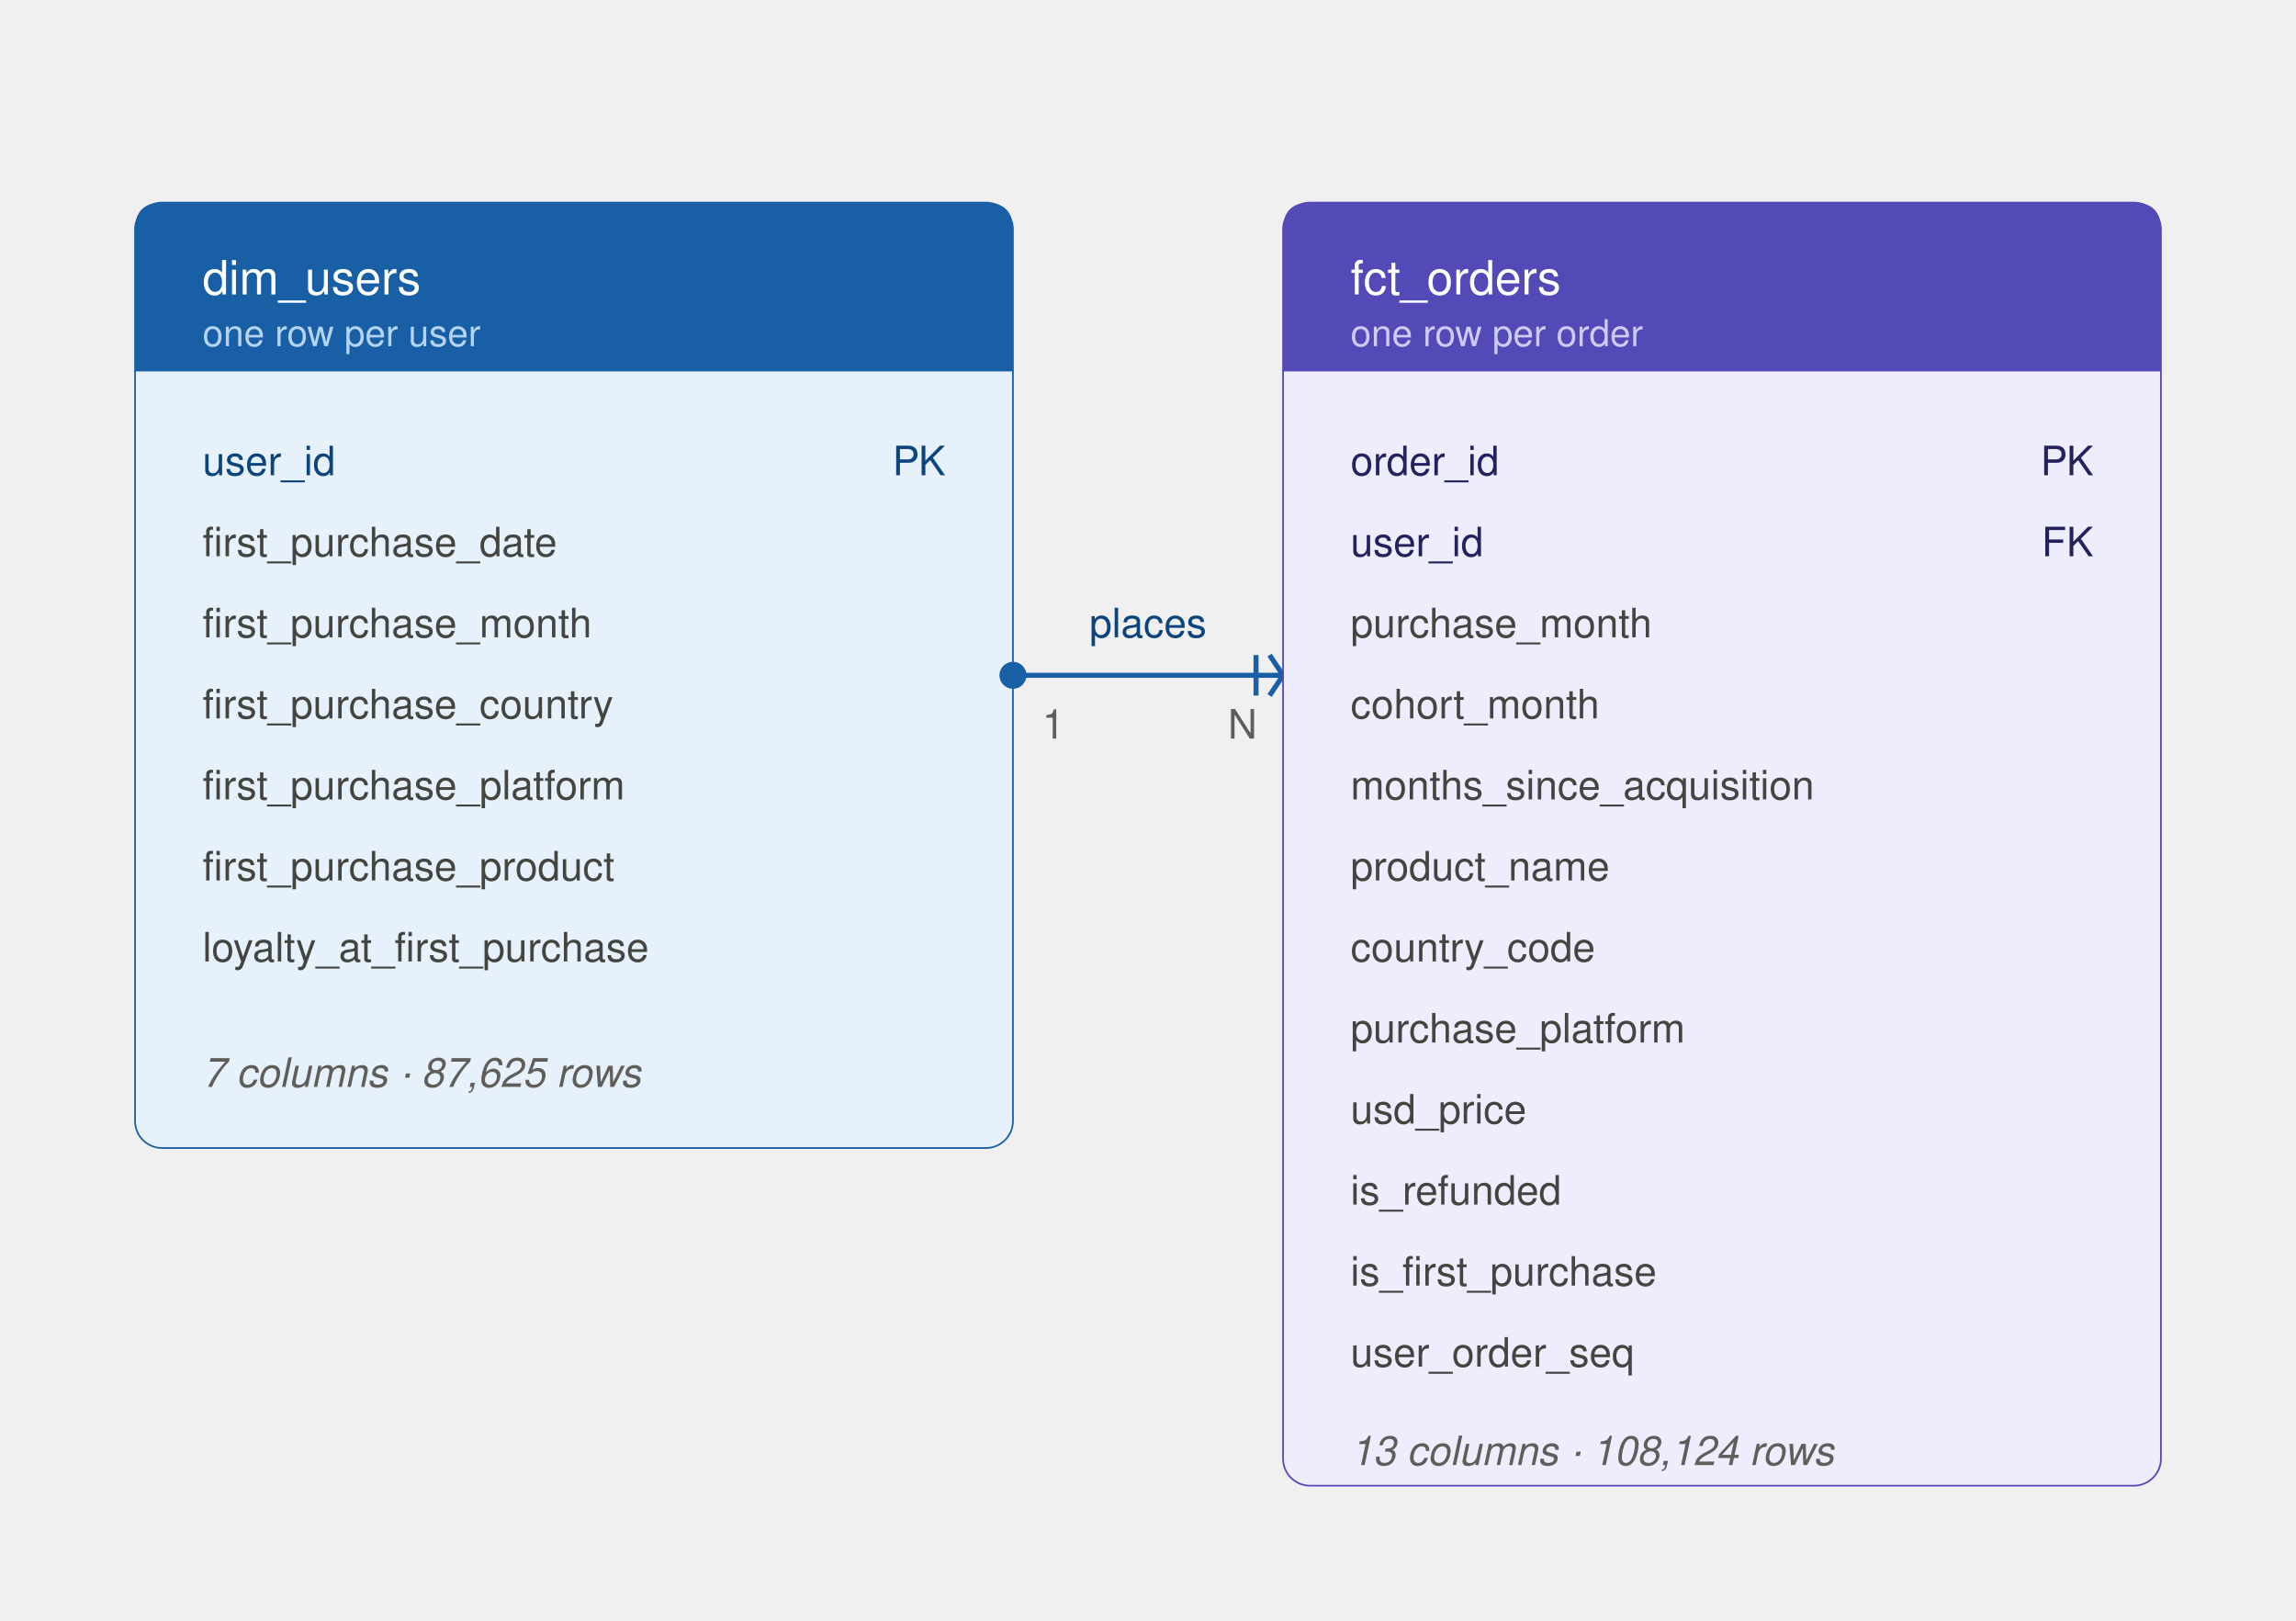
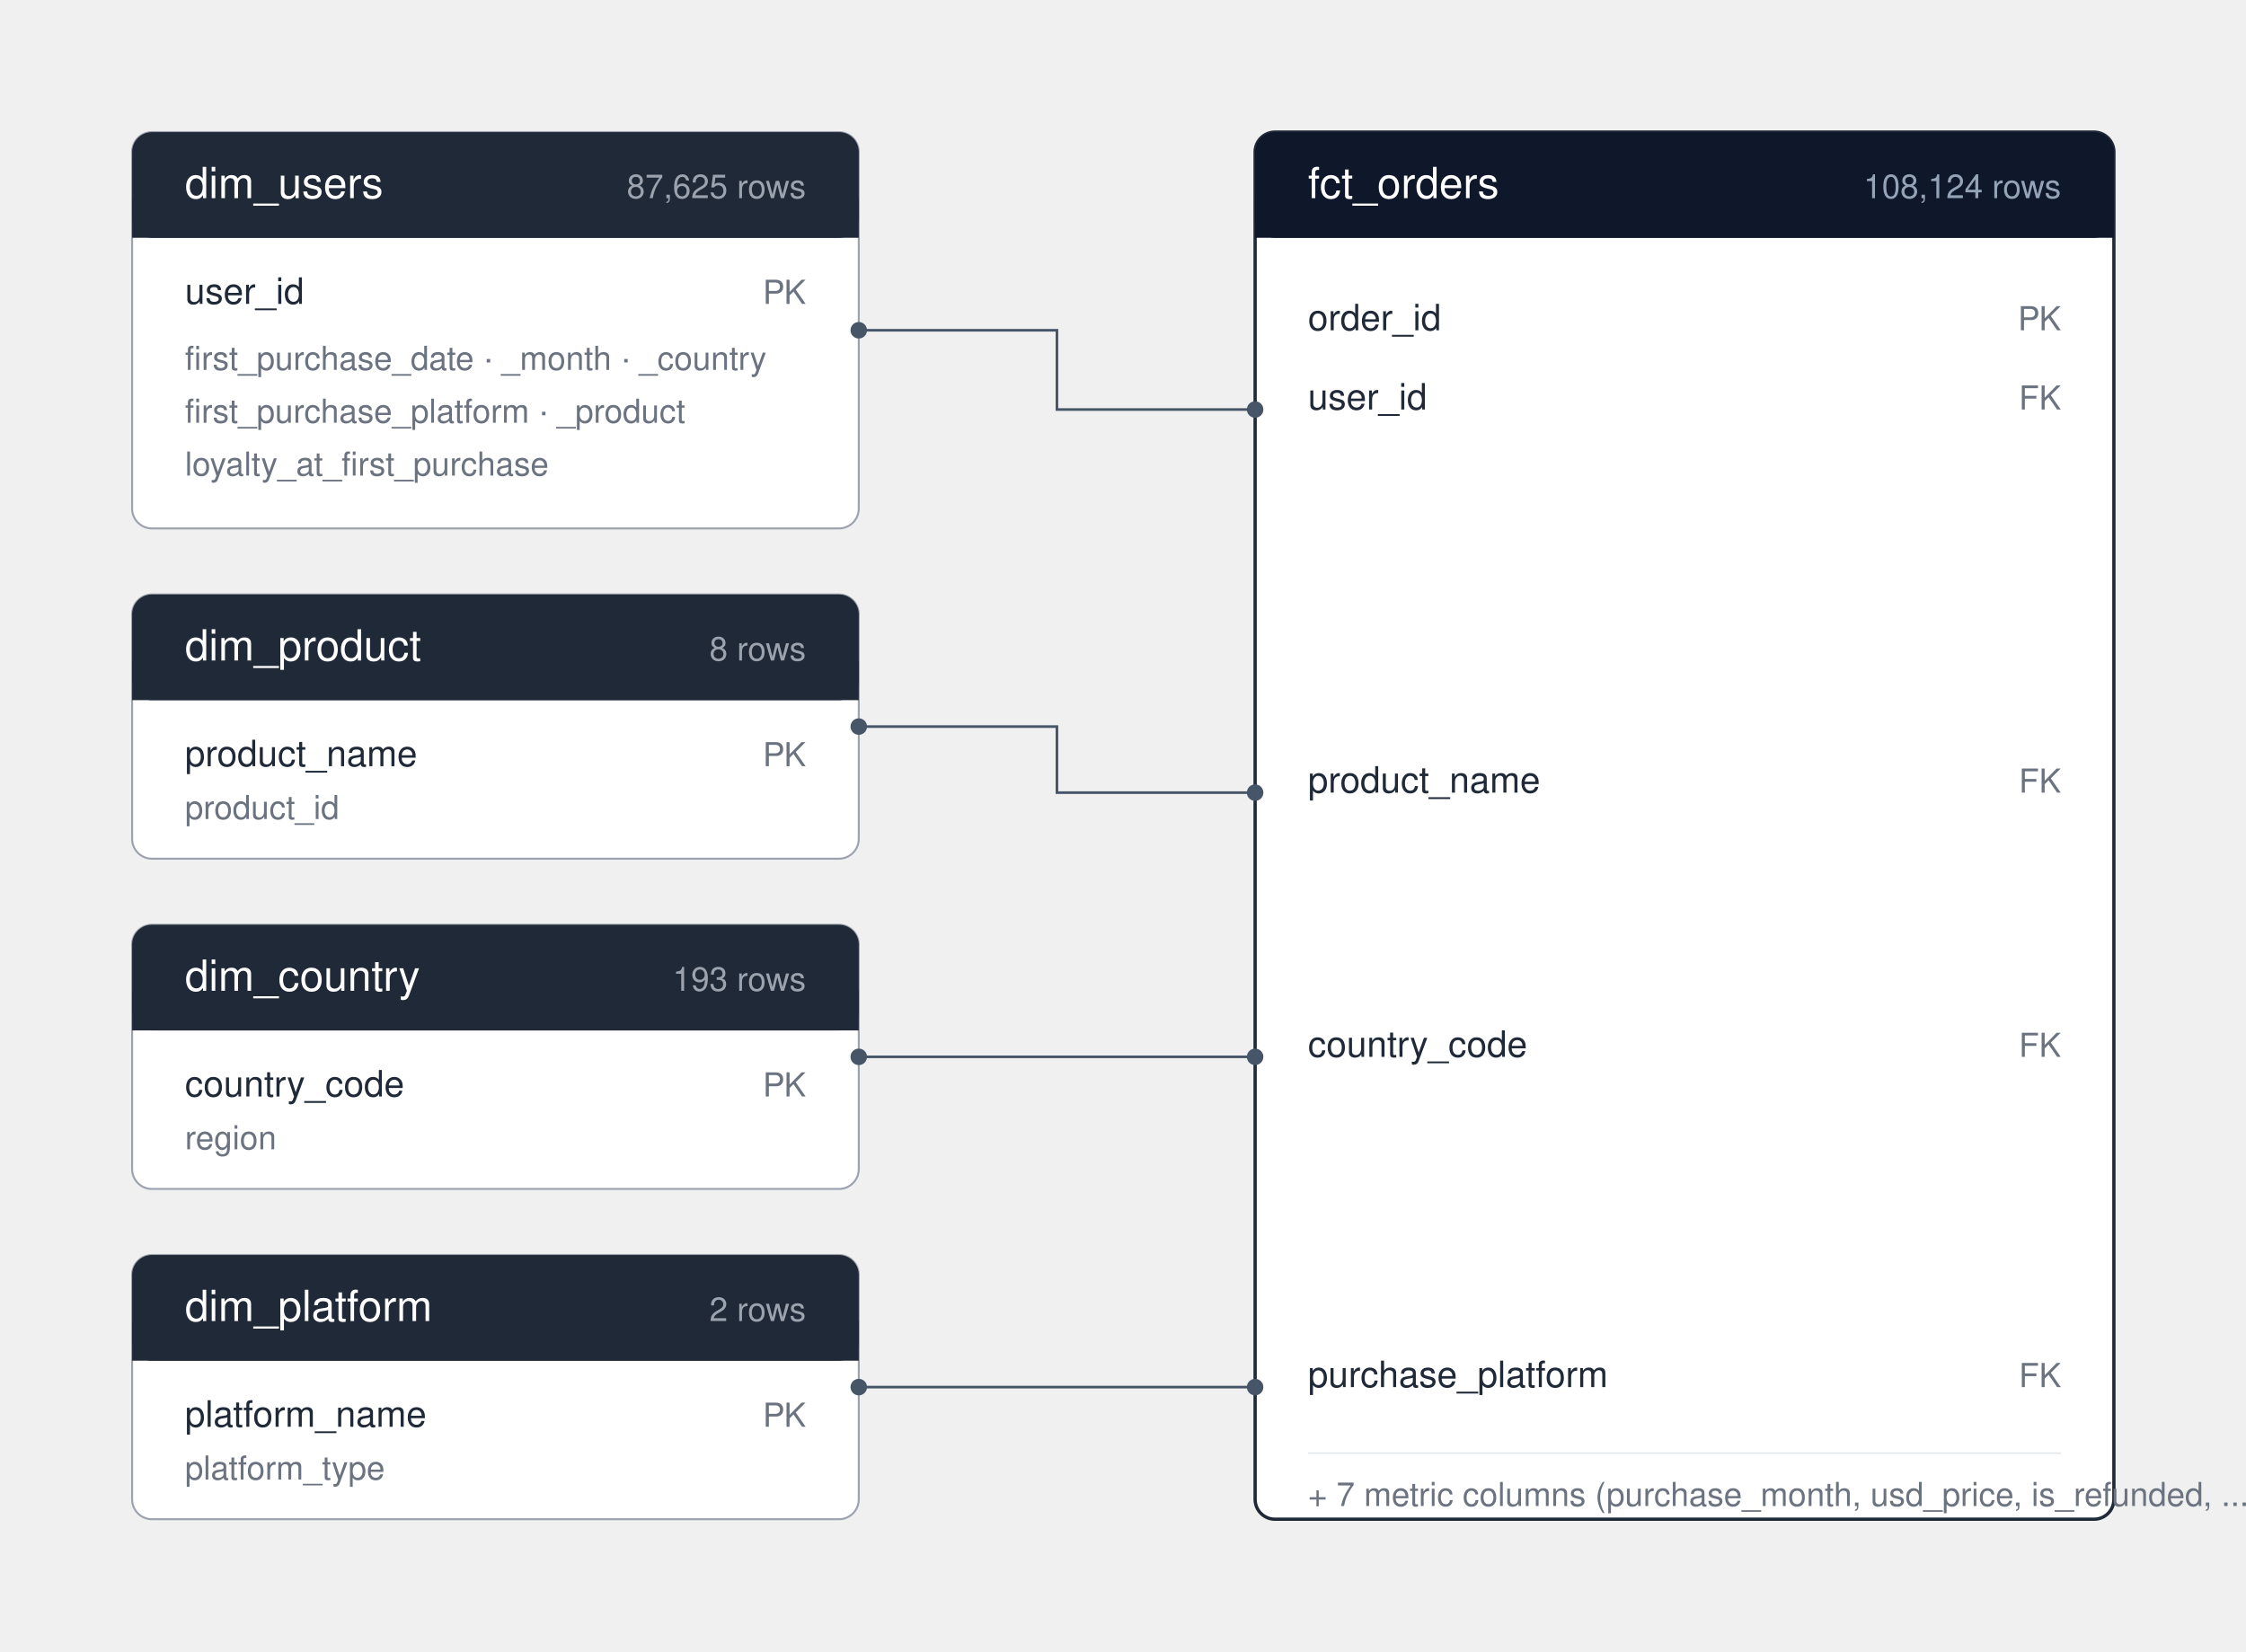
- <svg xmlns="http://www.w3.org/2000/svg" width="100%" viewBox="0 0 680 480" font-family="Helvetica, Arial, sans-serif">
-   <rect x="40" y="60" width="260" height="280" rx="8" fill="#E6F1FB" stroke="#185FA5" stroke-width="0.5" />
-   <path d="M40 68 Q40 60 48 60 L292 60 Q300 60 300 68 L300 110 L40 110 Z" fill="#185FA5" />
-   <text x="60" y="84" font-size="14" font-weight="500" fill="#FFFFFF" dominant-baseline="central">dim_users</text>
-   <text x="60" y="100" font-size="11" fill="#B5D4F4" dominant-baseline="central">one row per user</text>
-   <text x="60" y="138" font-size="12" font-weight="500" fill="#0C447C" dominant-baseline="central">user_id</text>
-   <text x="280" y="138" font-size="12" fill="#0C447C" text-anchor="end" dominant-baseline="central">PK</text>
-   <text x="60" y="162" font-size="12" fill="#444441" dominant-baseline="central">first_purchase_date</text>
-   <text x="60" y="186" font-size="12" fill="#444441" dominant-baseline="central">first_purchase_month</text>
-   <text x="60" y="210" font-size="12" fill="#444441" dominant-baseline="central">first_purchase_country</text>
-   <text x="60" y="234" font-size="12" fill="#444441" dominant-baseline="central">first_purchase_platform</text>
-   <text x="60" y="258" font-size="12" fill="#444441" dominant-baseline="central">first_purchase_product</text>
-   <text x="60" y="282" font-size="12" fill="#444441" dominant-baseline="central">loyalty_at_first_purchase</text>
-   <text x="60" y="318" font-size="12" font-style="italic" fill="#5F5E5A" dominant-baseline="central">7 columns · 87,625 rows</text>
-   <line x1="300" y1="200" x2="380" y2="200" stroke="#185FA5" stroke-width="1.5" />
-   <circle cx="300" cy="200" r="4" fill="#185FA5" />
-   <line x1="372" y1="194" x2="372" y2="206" stroke="#185FA5" stroke-width="1.5" />
-   <polyline points="376,194 380,200 376,206" fill="none" stroke="#185FA5" stroke-width="1.5" />
-   <text x="340" y="186" font-size="12" fill="#0C447C" text-anchor="middle" dominant-baseline="central">places</text>
-   <text x="312" y="216" font-size="12" fill="#5F5E5A" text-anchor="middle" dominant-baseline="central">1</text>
-   <text x="368" y="216" font-size="12" fill="#5F5E5A" text-anchor="middle" dominant-baseline="central">N</text>
-   <rect x="380" y="60" width="260" height="380" rx="8" fill="#EEEDFE" stroke="#534AB7" stroke-width="0.5" />
-   <path d="M380 68 Q380 60 388 60 L632 60 Q640 60 640 68 L640 110 L380 110 Z" fill="#534AB7" />
-   <text x="400" y="84" font-size="14" font-weight="500" fill="#FFFFFF" dominant-baseline="central">fct_orders</text>
-   <text x="400" y="100" font-size="11" fill="#CECBF6" dominant-baseline="central">one row per order</text>
-   <text x="400" y="138" font-size="12" font-weight="500" fill="#26215C" dominant-baseline="central">order_id</text>
-   <text x="620" y="138" font-size="12" fill="#26215C" text-anchor="end" dominant-baseline="central">PK</text>
-   <text x="400" y="162" font-size="12" font-weight="500" fill="#26215C" dominant-baseline="central">user_id</text>
-   <text x="620" y="162" font-size="12" fill="#26215C" text-anchor="end" dominant-baseline="central">FK</text>
-   <text x="400" y="186" font-size="12" fill="#444441" dominant-baseline="central">purchase_month</text>
-   <text x="400" y="210" font-size="12" fill="#444441" dominant-baseline="central">cohort_month</text>
-   <text x="400" y="234" font-size="12" fill="#444441" dominant-baseline="central">months_since_acquisition</text>
-   <text x="400" y="258" font-size="12" fill="#444441" dominant-baseline="central">product_name</text>
-   <text x="400" y="282" font-size="12" fill="#444441" dominant-baseline="central">country_code</text>
-   <text x="400" y="306" font-size="12" fill="#444441" dominant-baseline="central">purchase_platform</text>
-   <text x="400" y="330" font-size="12" fill="#444441" dominant-baseline="central">usd_price</text>
-   <text x="400" y="354" font-size="12" fill="#444441" dominant-baseline="central">is_refunded</text>
-   <text x="400" y="378" font-size="12" fill="#444441" dominant-baseline="central">is_first_purchase</text>
-   <text x="400" y="402" font-size="12" fill="#444441" dominant-baseline="central">user_order_seq</text>
-   <text x="400" y="430" font-size="12" font-style="italic" fill="#5F5E5A" dominant-baseline="central">13 columns · 108,124 rows</text>
+ <svg xmlns="http://www.w3.org/2000/svg" width="100%" viewBox="0 0 680 500" font-family="Helvetica, Arial, sans-serif">
+   <rect x="40" y="40" width="220" height="120" rx="6" fill="#FFFFFF" stroke="#9CA3AF" stroke-width="0.6" />
+   <rect x="40" y="40" width="220" height="32" rx="6" fill="#1F2937" />
+   <rect x="40" y="60" width="220" height="12" fill="#1F2937" />
+   <text x="56" y="60" font-size="13" font-weight="500" fill="#FFFFFF">dim_users</text>
+   <text x="244" y="60" font-size="10" fill="#9CA3AF" text-anchor="end">87,625 rows</text>
+   <text x="56" y="92" font-size="11" font-weight="500" fill="#1F2937">user_id</text>
+   <text x="244" y="92" font-size="10" fill="#6B7280" text-anchor="end">PK</text>
+   <text x="56" y="112" font-size="10" fill="#6B7280">first_purchase_date · _month · _country</text>
+   <text x="56" y="128" font-size="10" fill="#6B7280">first_purchase_platform · _product</text>
+   <text x="56" y="144" font-size="10" fill="#6B7280">loyalty_at_first_purchase</text>
+   <rect x="40" y="180" width="220" height="80" rx="6" fill="#FFFFFF" stroke="#9CA3AF" stroke-width="0.6" />
+   <rect x="40" y="180" width="220" height="32" rx="6" fill="#1F2937" />
+   <rect x="40" y="200" width="220" height="12" fill="#1F2937" />
+   <text x="56" y="200" font-size="13" font-weight="500" fill="#FFFFFF">dim_product</text>
+   <text x="244" y="200" font-size="10" fill="#9CA3AF" text-anchor="end">8 rows</text>
+   <text x="56" y="232" font-size="11" font-weight="500" fill="#1F2937">product_name</text>
+   <text x="244" y="232" font-size="10" fill="#6B7280" text-anchor="end">PK</text>
+   <text x="56" y="248" font-size="10" fill="#6B7280">product_id</text>
+   <rect x="40" y="280" width="220" height="80" rx="6" fill="#FFFFFF" stroke="#9CA3AF" stroke-width="0.6" />
+   <rect x="40" y="280" width="220" height="32" rx="6" fill="#1F2937" />
+   <rect x="40" y="300" width="220" height="12" fill="#1F2937" />
+   <text x="56" y="300" font-size="13" font-weight="500" fill="#FFFFFF">dim_country</text>
+   <text x="244" y="300" font-size="10" fill="#9CA3AF" text-anchor="end">193 rows</text>
+   <text x="56" y="332" font-size="11" font-weight="500" fill="#1F2937">country_code</text>
+   <text x="244" y="332" font-size="10" fill="#6B7280" text-anchor="end">PK</text>
+   <text x="56" y="348" font-size="10" fill="#6B7280">region</text>
+   <rect x="40" y="380" width="220" height="80" rx="6" fill="#FFFFFF" stroke="#9CA3AF" stroke-width="0.6" />
+   <rect x="40" y="380" width="220" height="32" rx="6" fill="#1F2937" />
+   <rect x="40" y="400" width="220" height="12" fill="#1F2937" />
+   <text x="56" y="400" font-size="13" font-weight="500" fill="#FFFFFF">dim_platform</text>
+   <text x="244" y="400" font-size="10" fill="#9CA3AF" text-anchor="end">2 rows</text>
+   <text x="56" y="432" font-size="11" font-weight="500" fill="#1F2937">platform_name</text>
+   <text x="244" y="432" font-size="10" fill="#6B7280" text-anchor="end">PK</text>
+   <text x="56" y="448" font-size="10" fill="#6B7280">platform_type</text>
+   <rect x="380" y="40" width="260" height="420" rx="6" fill="#FFFFFF" stroke="#1F2937" stroke-width="1" />
+   <rect x="380" y="40" width="260" height="32" rx="6" fill="#0F172A" />
+   <rect x="380" y="60" width="260" height="12" fill="#0F172A" />
+   <text x="396" y="60" font-size="13" font-weight="500" fill="#FFFFFF">fct_orders</text>
+   <text x="624" y="60" font-size="10" fill="#94A3B8" text-anchor="end">108,124 rows</text>
+   <text x="396" y="100" font-size="11" font-weight="500" fill="#1F2937">order_id</text>
+   <text x="624" y="100" font-size="10" fill="#6B7280" text-anchor="end">PK</text>
+   <text x="396" y="124" font-size="11" font-weight="500" fill="#1F2937">user_id</text>
+   <text x="624" y="124" font-size="10" fill="#6B7280" text-anchor="end">FK</text>
+   <text x="396" y="240" font-size="11" font-weight="500" fill="#1F2937">product_name</text>
+   <text x="624" y="240" font-size="10" fill="#6B7280" text-anchor="end">FK</text>
+   <text x="396" y="320" font-size="11" font-weight="500" fill="#1F2937">country_code</text>
+   <text x="624" y="320" font-size="10" fill="#6B7280" text-anchor="end">FK</text>
+   <text x="396" y="420" font-size="11" font-weight="500" fill="#1F2937">purchase_platform</text>
+   <text x="624" y="420" font-size="10" fill="#6B7280" text-anchor="end">FK</text>
+   <line x1="396" y1="440" x2="624" y2="440" stroke="#E5E7EB" stroke-width="0.5" />
+   <text x="396" y="456" font-size="10" fill="#6B7280">+ 7 metric columns (purchase_month, usd_price, is_refunded, ...)</text>
+   <path d="M 260 100 L 320 100 L 320 124 L 380 124" fill="none" stroke="#475569" stroke-width="0.8" />
+   <path d="M 260 220 L 320 220 L 320 240 L 380 240" fill="none" stroke="#475569" stroke-width="0.8" />
+   <path d="M 260 320 L 380 320" fill="none" stroke="#475569" stroke-width="0.8" />
+   <path d="M 260 420 L 380 420" fill="none" stroke="#475569" stroke-width="0.8" />
+   <circle cx="260" cy="100" r="2.5" fill="#475569" />
+   <circle cx="380" cy="124" r="2.5" fill="#475569" />
+   <circle cx="260" cy="220" r="2.5" fill="#475569" />
+   <circle cx="380" cy="240" r="2.5" fill="#475569" />
+   <circle cx="260" cy="320" r="2.5" fill="#475569" />
+   <circle cx="380" cy="320" r="2.5" fill="#475569" />
+   <circle cx="260" cy="420" r="2.5" fill="#475569" />
+   <circle cx="380" cy="420" r="2.5" fill="#475569" />
</svg>
